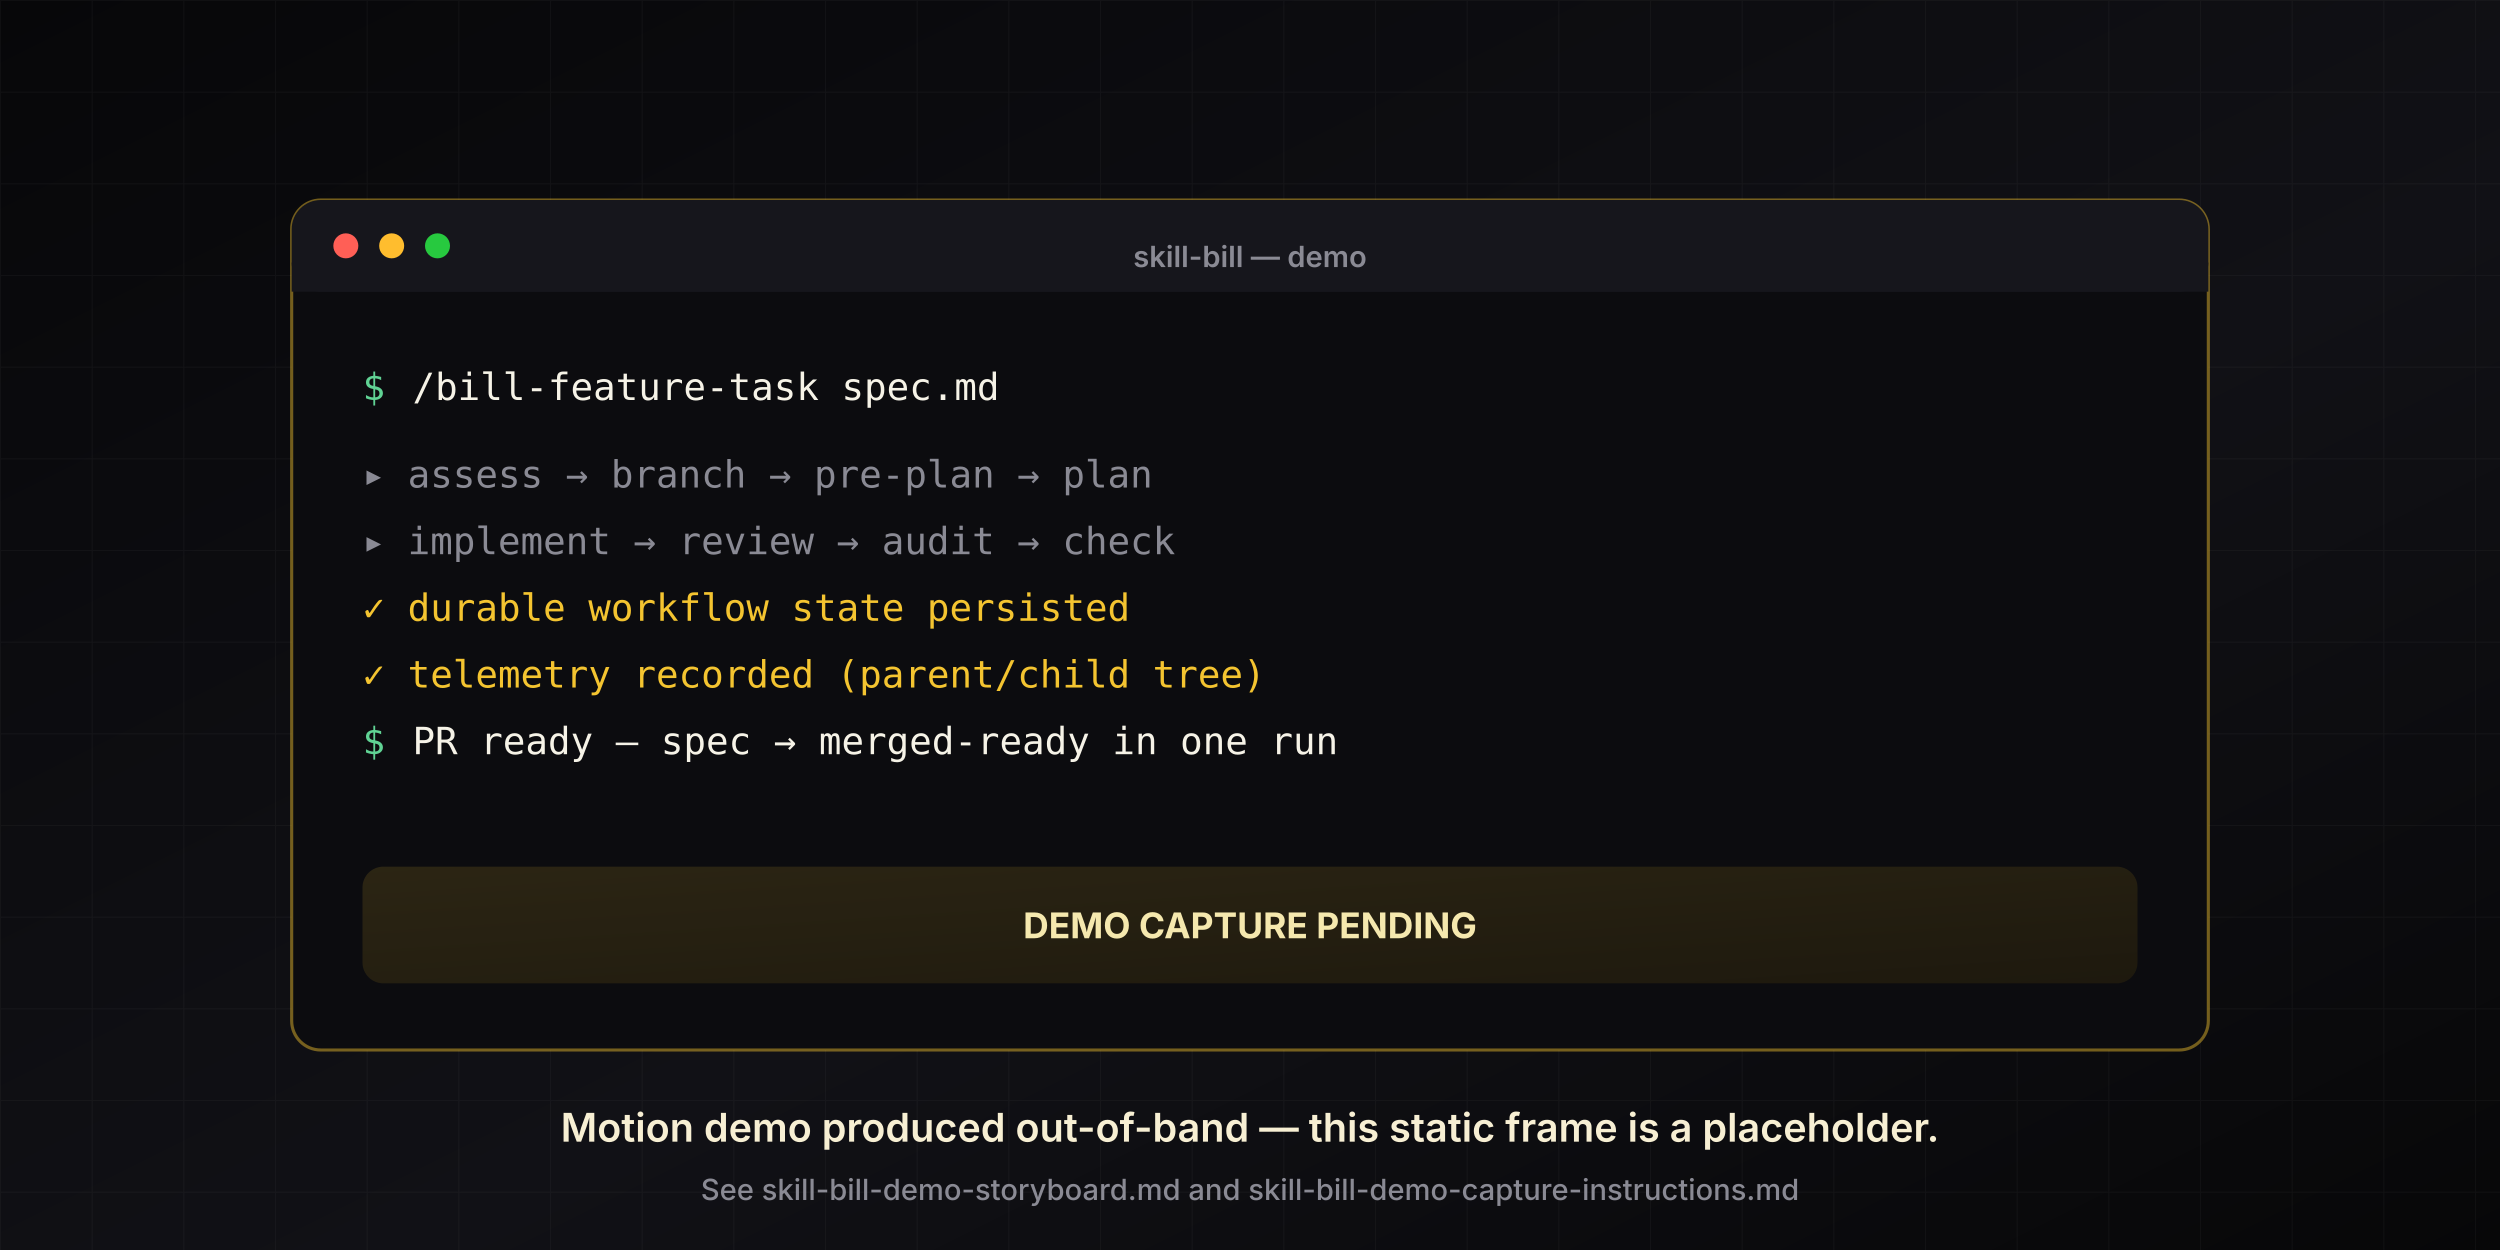
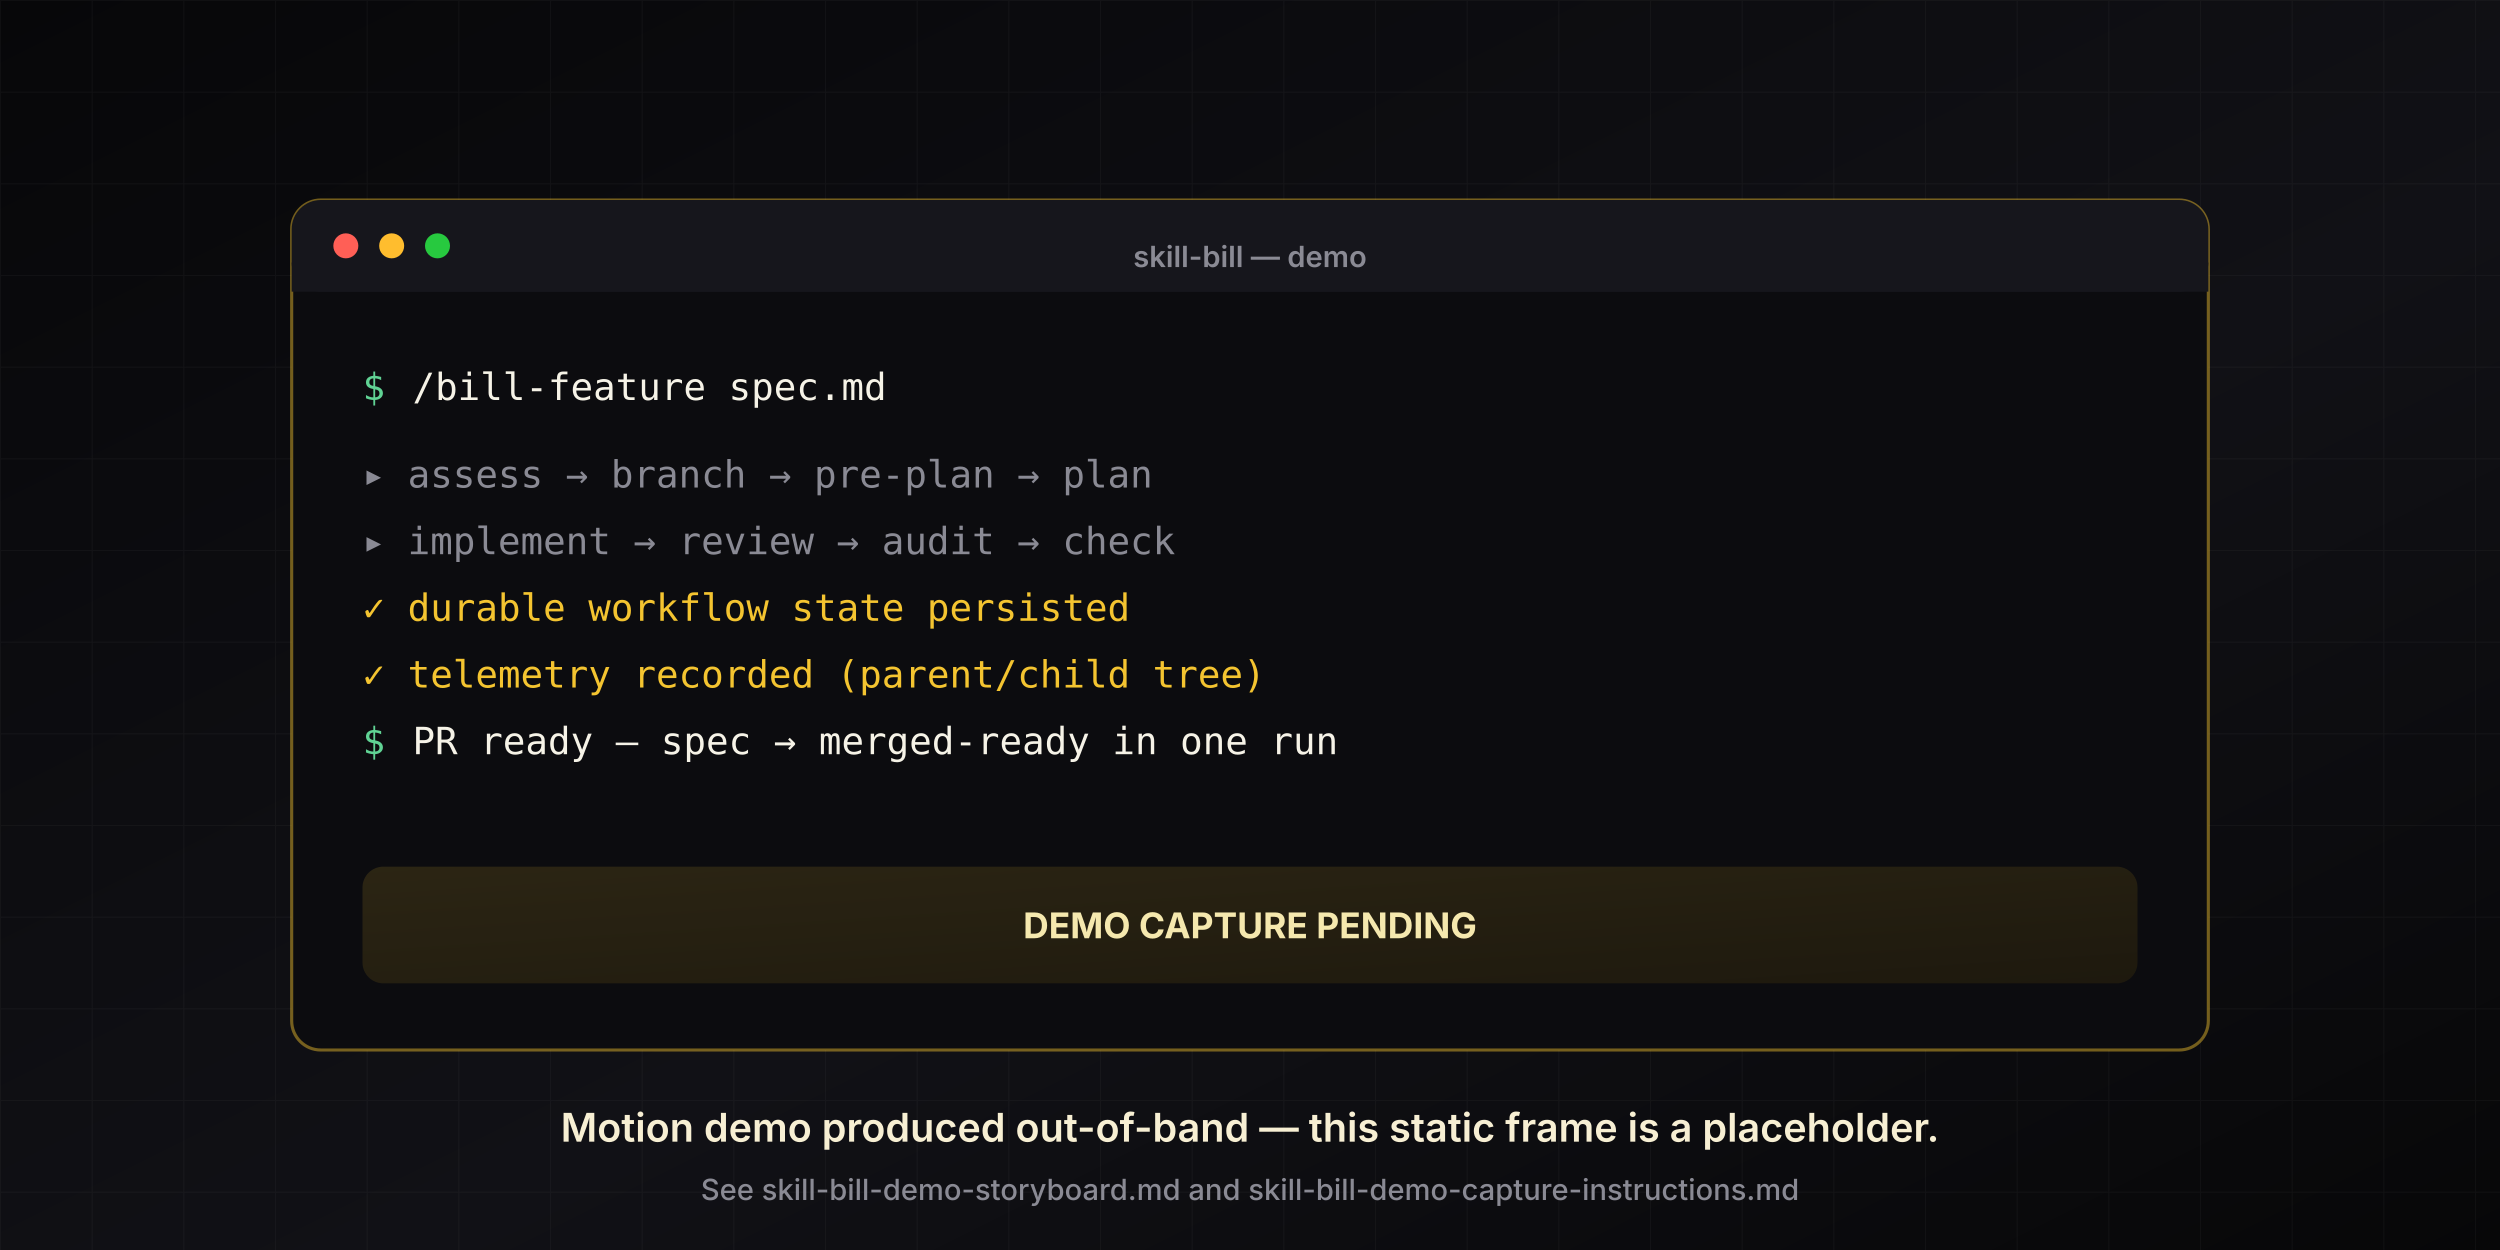
<svg xmlns="http://www.w3.org/2000/svg" width="1200" height="600" viewBox="0 0 1200 600" role="img" aria-labelledby="title desc">
  <defs>
    <linearGradient id="bg" x1="0" x2="1" y1="0" y2="1">
      <stop offset="0" stop-color="#070709" />
      <stop offset="0.58" stop-color="#111116" />
      <stop offset="1" stop-color="#070708" />
    </linearGradient>
    <linearGradient id="gold" x1="0" x2="1" y1="0" y2="1">
      <stop offset="0" stop-color="#f4c430" />
      <stop offset="1" stop-color="#8f6d05" />
    </linearGradient>
    <pattern id="grid" width="44" height="44" patternUnits="userSpaceOnUse">
      <path d="M44 0H0V44" fill="none" stroke="#ffffff" stroke-opacity="0.035" stroke-width="1" />
    </pattern>
  </defs>
  <rect width="1200" height="600" fill="url(#bg)" />
  <rect width="1200" height="600" fill="url(#grid)" />
  <g transform="translate(140 96)">
    <rect x="0" y="0" width="920" height="408" rx="14" fill="#0c0c0f" stroke="#f4c430" stroke-opacity="0.45" stroke-width="1.5" />
    <rect x="0" y="0" width="920" height="44" rx="14" fill="#16161c" />
    <rect x="0" y="30" width="920" height="14" fill="#16161c" />
    <circle cx="26" cy="22" r="6" fill="#ff5f56" />
    <circle cx="48" cy="22" r="6" fill="#ffbd2e" />
    <circle cx="70" cy="22" r="6" fill="#27c93f" />
    <text x="460" y="27" fill="#8a8a94" font-family="Inter, Segoe UI, Arial, sans-serif" font-size="14" font-weight="600" text-anchor="middle" dominant-baseline="middle">skill-bill — demo</text>
    <g font-family="JetBrains Mono, SFMono-Regular, Consolas, monospace" font-size="18">
      <text x="34" y="96" fill="#60d394">$</text>
-       <text x="58" y="96" fill="#f6f3e7">/bill-feature-task spec.md</text>
+       <text x="58" y="96" fill="#f6f3e7">/bill-feature spec.md</text>
      <text x="34" y="138" fill="#8a8a94">▸ assess → branch → pre-plan → plan</text>
      <text x="34" y="170" fill="#8a8a94">▸ implement → review → audit → check</text>
      <text x="34" y="202" fill="#f4c430">✓ durable workflow state persisted</text>
      <text x="34" y="234" fill="#f4c430">✓ telemetry recorded (parent/child tree)</text>
      <text x="34" y="266" fill="#60d394">$</text>
      <text x="58" y="266" fill="#f6f3e7">PR ready — spec → merged-ready in one run</text>
    </g>
    <rect x="34" y="320" width="852" height="56" rx="10" fill="url(#gold)" opacity="0.14" />
    <text x="460" y="348" fill="#f5e8ae" font-family="Inter, Segoe UI, Arial, sans-serif" font-size="17" font-weight="700" text-anchor="middle" dominant-baseline="middle">DEMO CAPTURE PENDING</text>
  </g>
  <text x="600" y="548" fill="#f7efd3" font-family="Inter, Segoe UI, Arial, sans-serif" font-size="19" font-weight="600" text-anchor="middle">
    Motion demo produced out-of-band — this static frame is a placeholder.
  </text>
  <text x="600" y="576" fill="#8a8a94" font-family="Inter, Segoe UI, Arial, sans-serif" font-size="14" font-weight="500" text-anchor="middle">
    See skill-bill-demo-storyboard.md and skill-bill-demo-capture-instructions.md
  </text>
</svg>
